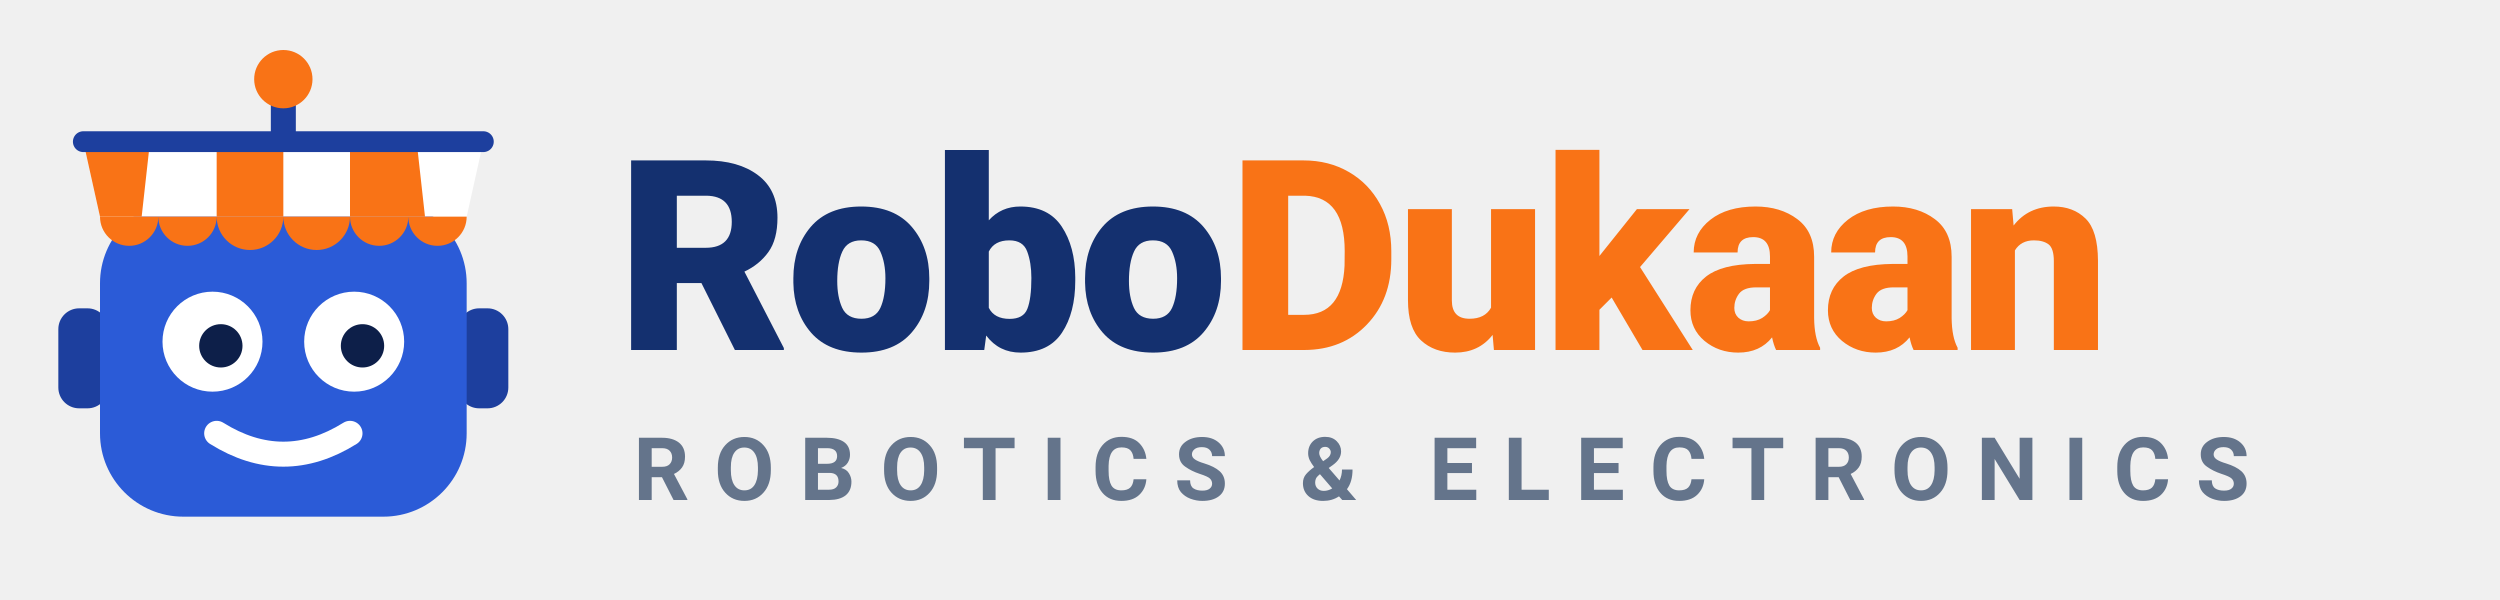
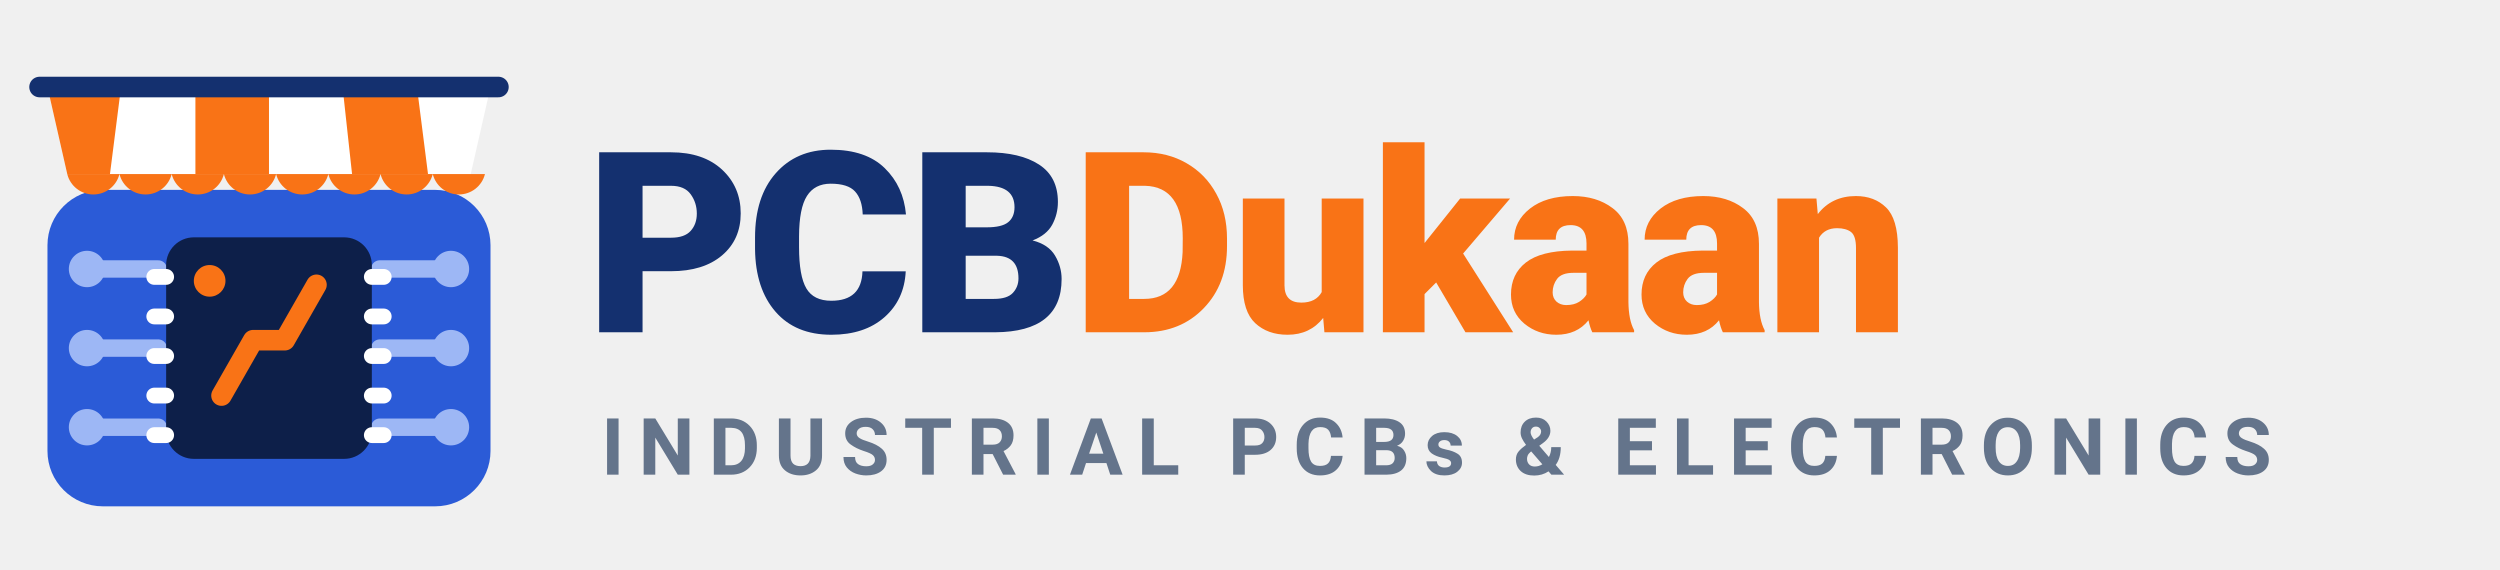
- <svg xmlns="http://www.w3.org/2000/svg" viewBox="0 0 300 72" role="img" aria-label="RoboDukaan">
+ <svg xmlns="http://www.w3.org/2000/svg" viewBox="0 0 316 72" role="img" aria-label="PCBDukaan">
  <g transform="translate(2 4)">
-     <path d="M32 13V7" stroke="#1d3f9e" stroke-width="3" stroke-linecap="round" />
-     <circle cx="32" cy="5.5" r="3.5" fill="#f97316" />
-     <rect x="5" y="33" width="6" height="12" rx="2.5" fill="#1d3f9e" />
-     <rect x="53" y="33" width="6" height="12" rx="2.5" fill="#1d3f9e" />
-     <rect x="10" y="20" width="44" height="38" rx="10" fill="#2b5bd7" />
-     <path d="M8 13h48l-2 9H10z" fill="#ffffff" />
-     <path d="M8 13h8l-1 9h-5z M24 13h8v9h-8z M40 13h8l1 9h-9z" fill="#f97316" />
-     <path d="M10 22a3.5 3.5 0 0 0 7 0a3.5 3.5 0 0 0 7 0a3.5 3.5 0 0 0 8 0a3.5 3.5 0 0 0 8 0a3.5 3.5 0 0 0 7 0a3.5 3.5 0 0 0 7 0z" fill="#f97316" />
-     <path d="M8 13h48" stroke="#1d3f9e" stroke-width="2.5" stroke-linecap="round" />
-     <circle cx="23.5" cy="37" r="6" fill="#ffffff" />
-     <circle cx="40.5" cy="37" r="6" fill="#ffffff" />
-     <circle cx="24.5" cy="37.5" r="2.6" fill="#0d1f49" />
-     <circle cx="41.5" cy="37.5" r="2.6" fill="#0d1f49" />
-     <path d="M24 48q8 5 16 0" stroke="#ffffff" stroke-width="3" fill="none" stroke-linecap="round" />
+     <rect x="4" y="20" width="56" height="40" rx="7" fill="#2b5bd7" />
+     <g stroke="#9db7f5" stroke-width="2.2" stroke-linecap="round" fill="none">
+       <path d="M10 30h8M10 40h8M10 50h8M46 30h8M46 40h8M46 50h8" />
+     </g>
+     <g fill="#9db7f5">
+       <circle cx="9" cy="30" r="2.3" />
+       <circle cx="9" cy="40" r="2.3" />
+       <circle cx="9" cy="50" r="2.3" />
+       <circle cx="55" cy="30" r="2.3" />
+       <circle cx="55" cy="40" r="2.3" />
+       <circle cx="55" cy="50" r="2.3" />
+     </g>
+     <rect x="19" y="26" width="26" height="28" rx="3.5" fill="#0d1f49" />
+     <g stroke="#ffffff" stroke-width="2" stroke-linecap="round">
+       <path d="M19 31h-1.5M19 36h-1.5M19 41h-1.5M19 46h-1.5M19 51h-1.5M45 31h1.5M45 36h1.5M45 41h1.5M45 46h1.5M45 51h1.5" />
+     </g>
+     <circle cx="24.5" cy="31.5" r="2" fill="#f97316" />
+     <path d="M26 46l4-7h4l4-7" stroke="#f97316" stroke-width="2.6" fill="none" stroke-linecap="round" stroke-linejoin="round" />
+     <path d="M4 7h56l-2.5 11H6.5z" fill="#ffffff" />
+     <path d="M4 7h9.3l-1.4 11H6.5z M22.7 7h9.3v11h-9.3z M41.3 7h9.4l1.4 11h-9.6z" fill="#f97316" />
+     <path d="M6.5 18a3.4 3.4 0 0 0 6.6 0a3.4 3.4 0 0 0 6.6 0a3.4 3.4 0 0 0 6.6 0a3.4 3.4 0 0 0 6.6 0a3.4 3.4 0 0 0 6.6 0a3.4 3.4 0 0 0 6.6 0a3.4 3.4 0 0 0 6.6 0a3.4 3.4 0 0 0 6.6 0z" fill="#f97316" />
+     <path d="M3 7h58" stroke="#14306f" stroke-width="2.6" stroke-linecap="round" />
  </g>
-   <text x="74" y="42" font-family="'Segoe UI', Roboto, Arial, sans-serif" font-size="32" font-weight="800" letter-spacing="-0.5" fill="#14306f">Robo<tspan fill="#f97316">Dukaan</tspan>
+   <text x="74" y="42" font-family="'Segoe UI', Roboto, Arial, sans-serif" font-size="32" font-weight="800" letter-spacing="-0.5" fill="#14306f">PCB<tspan fill="#f97316">Dukaan</tspan>
  </text>
-   <text x="76" y="60" font-family="'Segoe UI', Roboto, Arial, sans-serif" font-size="10.5" font-weight="600" letter-spacing="3" fill="#64748b">ROBOTICS &amp; ELECTRONICS</text>
+   <text x="76" y="60" font-family="'Segoe UI', Roboto, Arial, sans-serif" font-size="10" font-weight="600" letter-spacing="1.8" fill="#64748b">INDUSTRIAL PCBs &amp; ELECTRONICS</text>
</svg>
